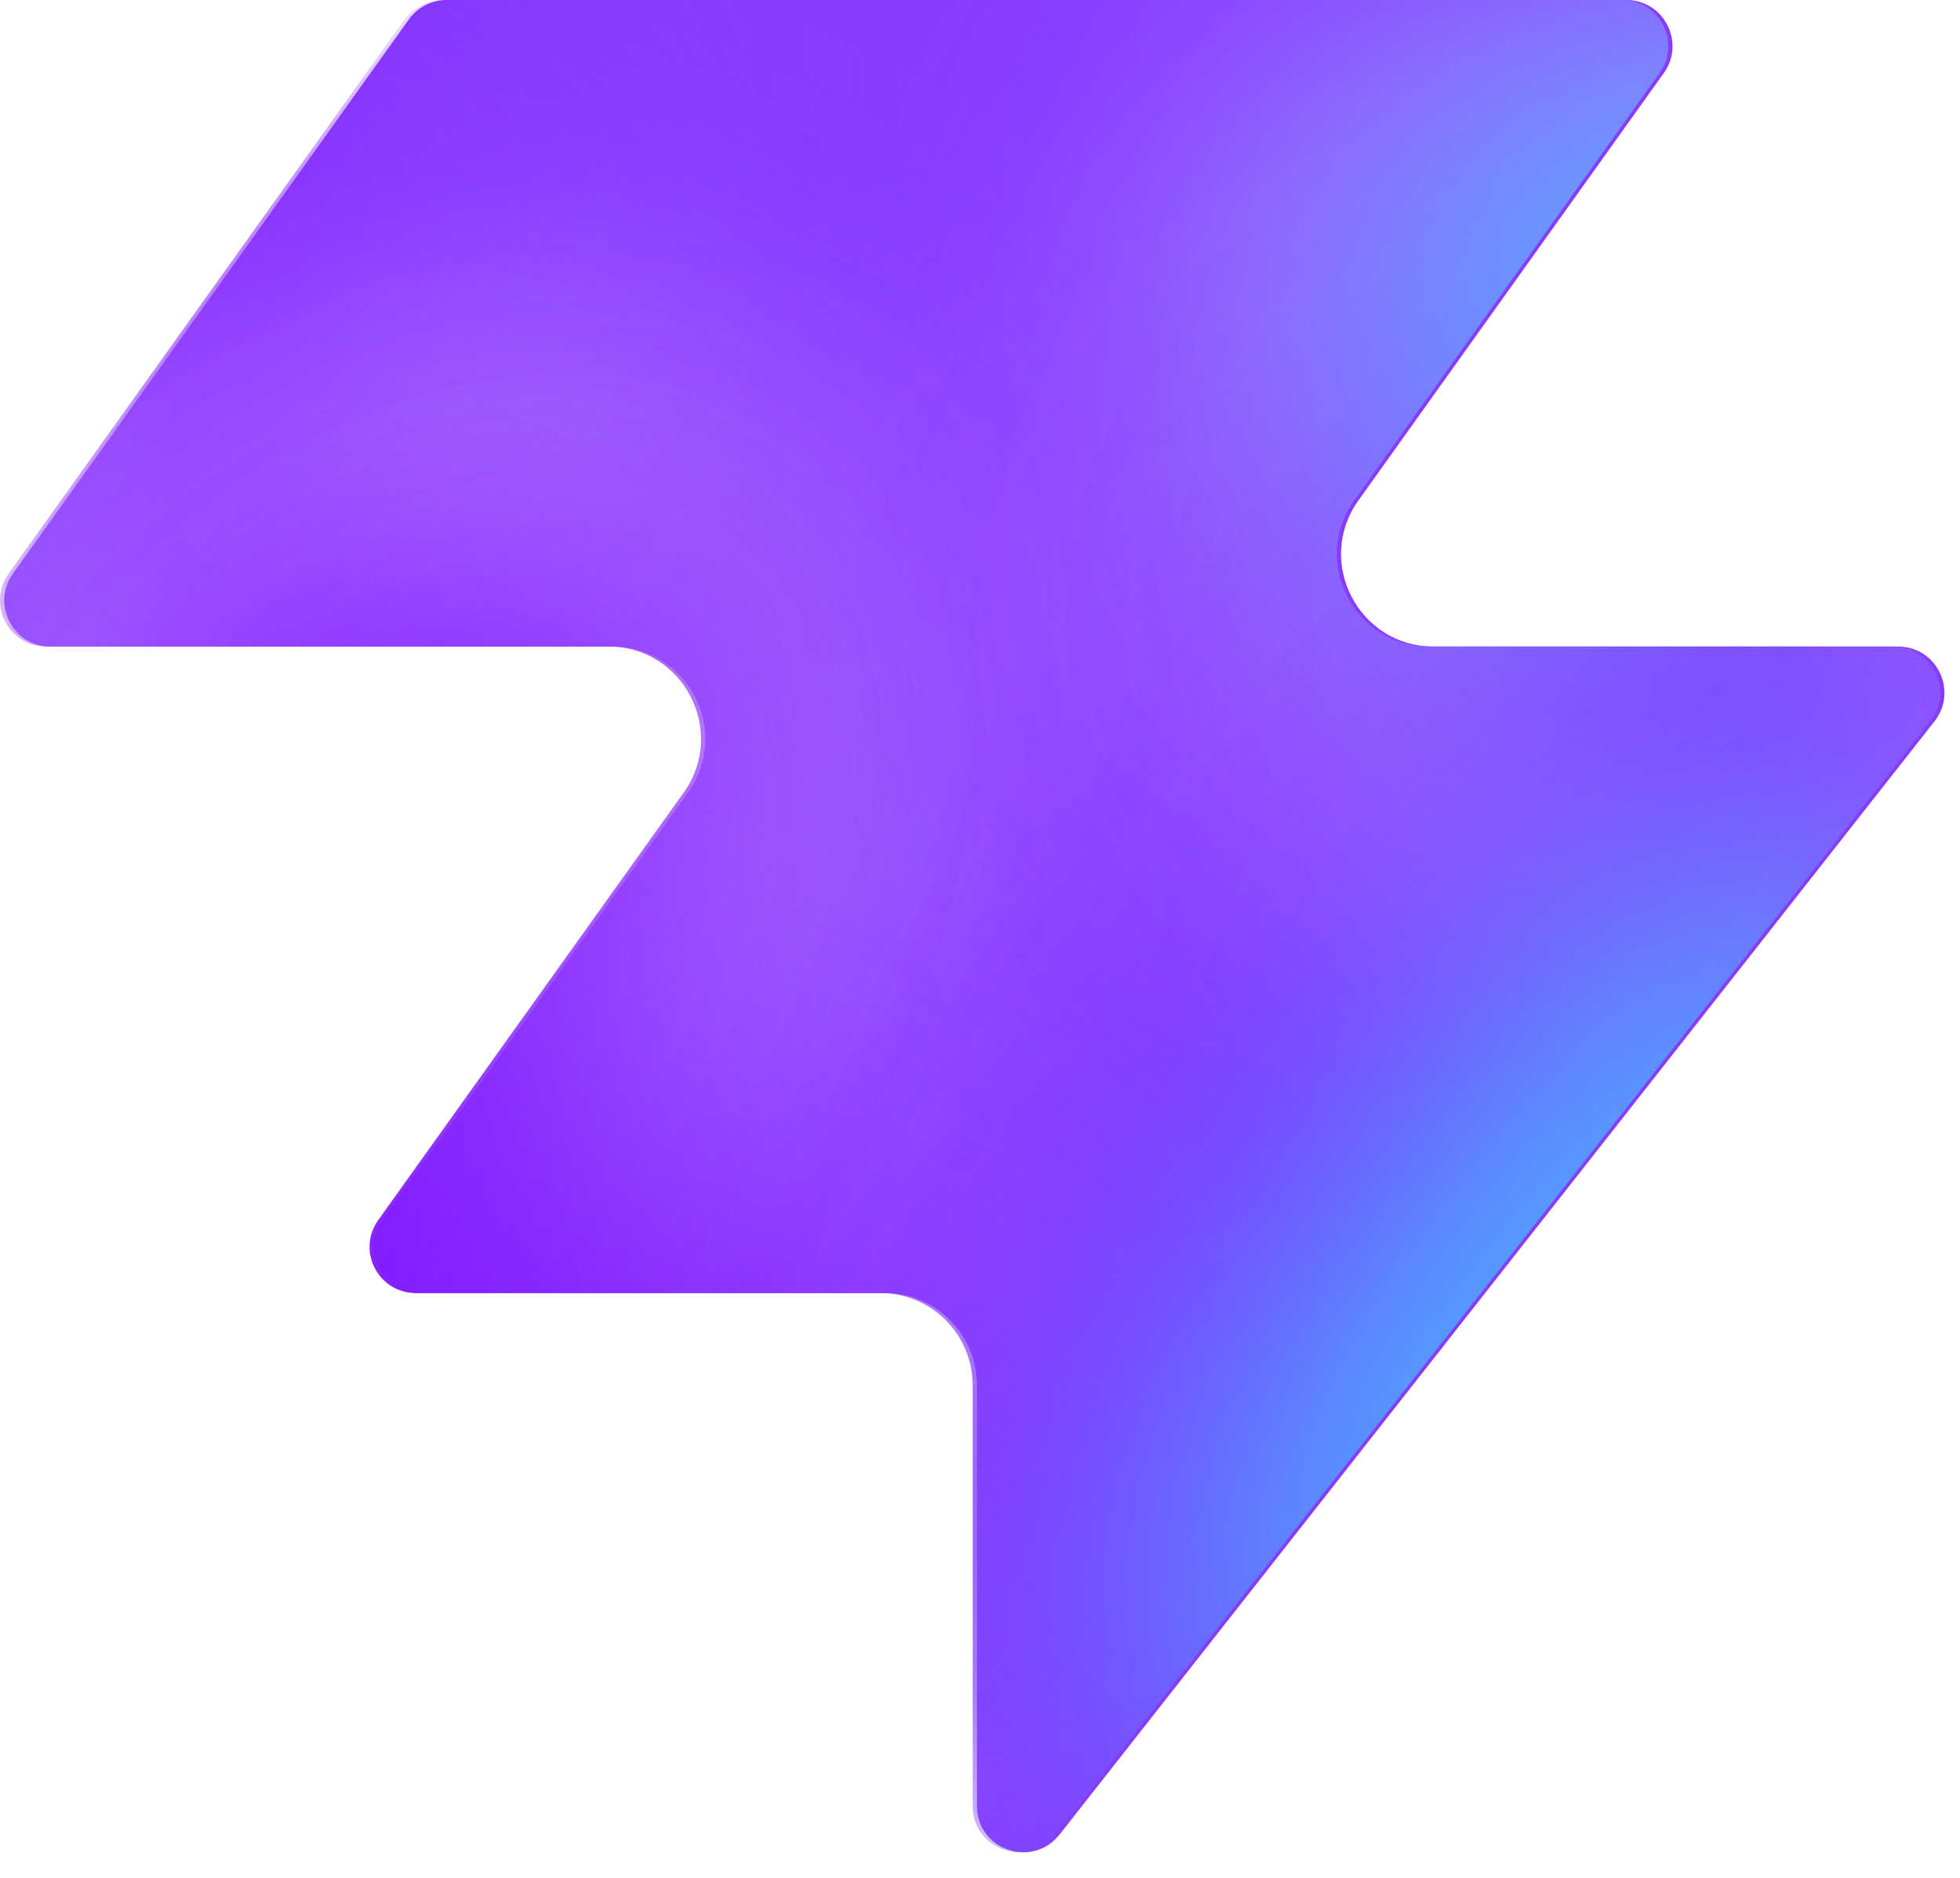
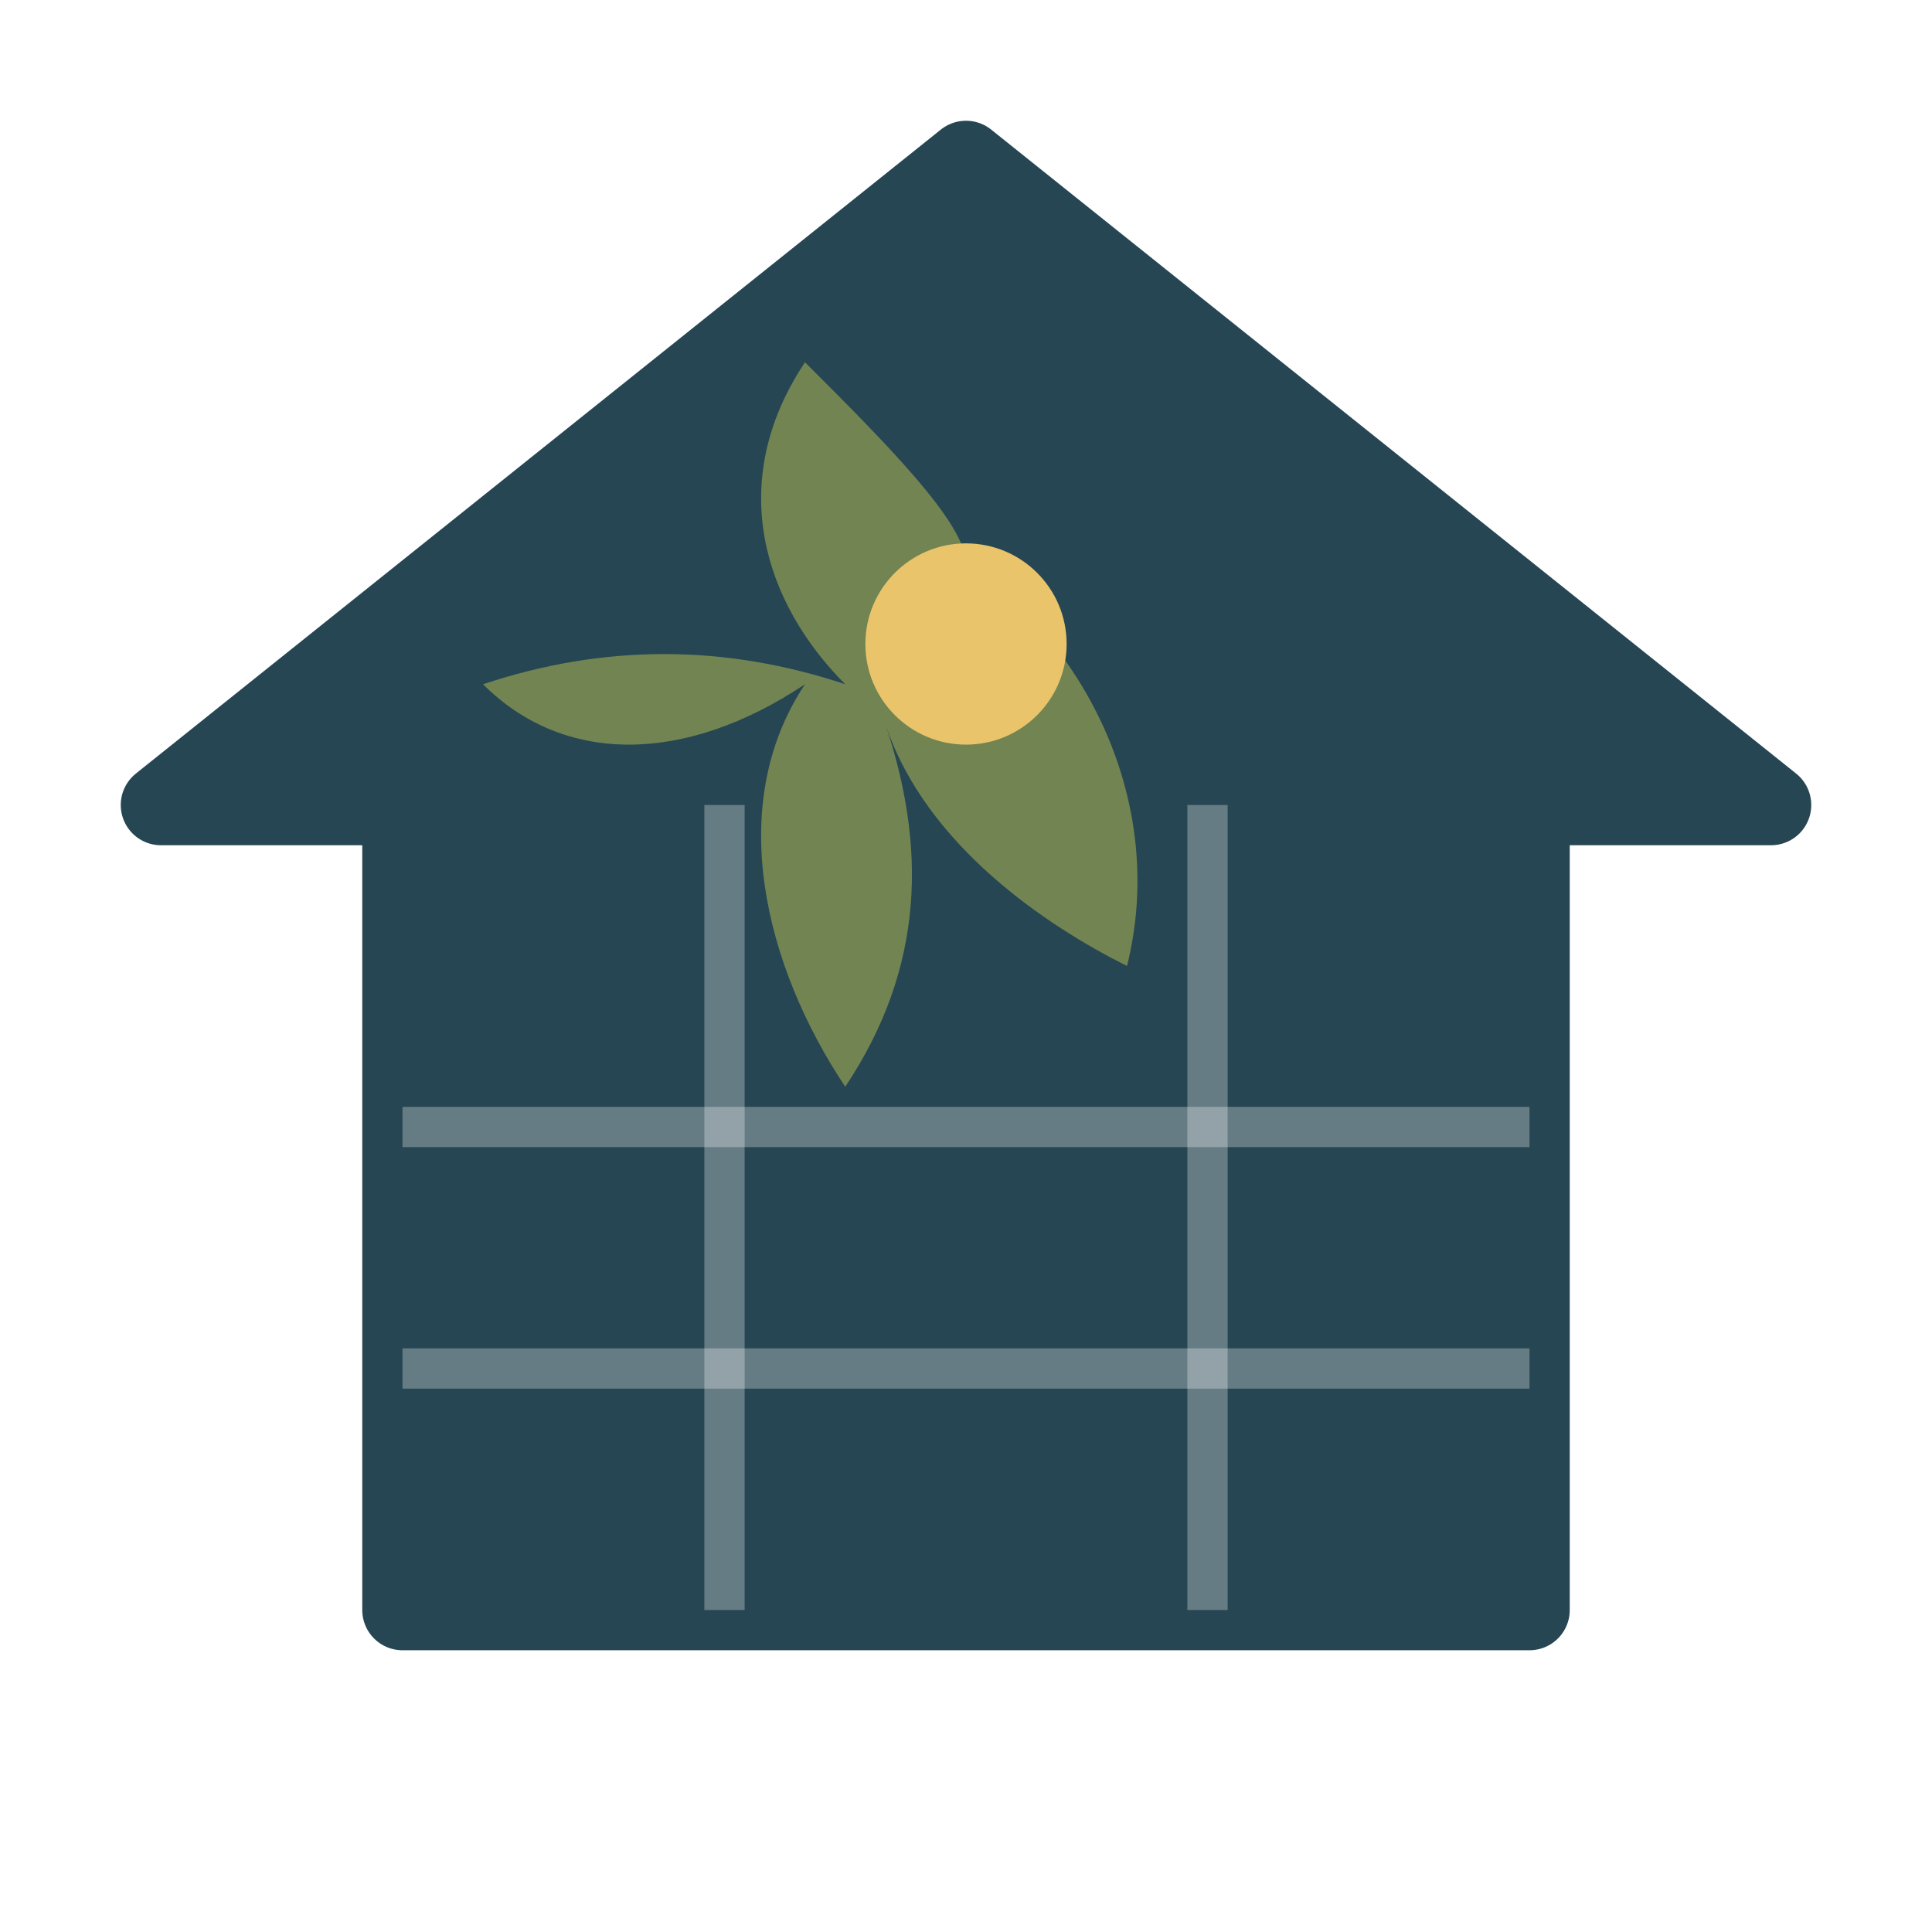
- <svg xmlns="http://www.w3.org/2000/svg" width="48" height="46" fill="none" viewBox="0 0 48 46">
-   <path fill="#863bff" d="M25.946 44.938c-.664.845-2.021.375-2.021-.698V33.937a2.26 2.26 0 0 0-2.262-2.262H10.287c-.92 0-1.456-1.04-.92-1.788l7.48-10.471c1.07-1.497 0-3.578-1.842-3.578H1.237c-.92 0-1.456-1.04-.92-1.788L10.013.474c.214-.297.556-.474.92-.474h28.894c.92 0 1.456 1.04.92 1.788l-7.48 10.471c-1.07 1.498 0 3.579 1.842 3.579h11.377c.943 0 1.473 1.088.89 1.83L25.947 44.94z" style="fill:#863bff;fill:color(display-p3 .525 .23 1);fill-opacity:1" />
-   <mask id="a" width="48" height="46" x="0" y="0" maskUnits="userSpaceOnUse" style="mask-type:alpha">
-     <path fill="#000" d="M25.842 44.938c-.664.844-2.021.375-2.021-.698V33.937a2.26 2.26 0 0 0-2.262-2.262H10.183c-.92 0-1.456-1.04-.92-1.788l7.48-10.471c1.07-1.498 0-3.579-1.842-3.579H1.133c-.92 0-1.456-1.04-.92-1.787L9.91.473c.214-.297.556-.474.92-.474h28.894c.92 0 1.456 1.04.92 1.788l-7.48 10.471c-1.07 1.498 0 3.578 1.842 3.578h11.377c.943 0 1.473 1.088.89 1.832L25.843 44.94z" style="fill:#000;fill-opacity:1" />
-   </mask>
-   <g mask="url(#a)">
-     <g filter="url(#b)">
-       <ellipse cx="5.508" cy="14.704" fill="#ede6ff" rx="5.508" ry="14.704" style="fill:#ede6ff;fill:color(display-p3 .927 .903 1);fill-opacity:1" transform="matrix(.00324 1 1 -.00324 -4.47 31.516)" />
-     </g>
-     <g filter="url(#c)">
-       <ellipse cx="10.399" cy="29.851" fill="#ede6ff" rx="10.399" ry="29.851" style="fill:#ede6ff;fill:color(display-p3 .927 .903 1);fill-opacity:1" transform="matrix(.00324 1 1 -.00324 -39.328 7.883)" />
-     </g>
-     <g filter="url(#d)">
-       <ellipse cx="5.508" cy="30.487" fill="#7e14ff" rx="5.508" ry="30.487" style="fill:#7e14ff;fill:color(display-p3 .492 .077 1);fill-opacity:1" transform="rotate(89.814 -25.913 -14.639)scale(1 -1)" />
-     </g>
-     <g filter="url(#e)">
-       <ellipse cx="5.508" cy="30.599" fill="#7e14ff" rx="5.508" ry="30.599" style="fill:#7e14ff;fill:color(display-p3 .492 .077 1);fill-opacity:1" transform="rotate(89.814 -32.644 -3.334)scale(1 -1)" />
-     </g>
-     <g filter="url(#f)">
-       <ellipse cx="5.508" cy="30.599" fill="#7e14ff" rx="5.508" ry="30.599" style="fill:#7e14ff;fill:color(display-p3 .492 .077 1);fill-opacity:1" transform="matrix(.00324 1 1 -.00324 -34.34 30.47)" />
-     </g>
-     <g filter="url(#g)">
-       <ellipse cx="14.072" cy="22.078" fill="#ede6ff" rx="14.072" ry="22.078" style="fill:#ede6ff;fill:color(display-p3 .927 .903 1);fill-opacity:1" transform="rotate(93.35 24.506 48.493)scale(-1 1)" />
-     </g>
-     <g filter="url(#h)">
-       <ellipse cx="3.47" cy="21.501" fill="#7e14ff" rx="3.47" ry="21.501" style="fill:#7e14ff;fill:color(display-p3 .492 .077 1);fill-opacity:1" transform="rotate(89.009 28.708 47.59)scale(-1 1)" />
-     </g>
-     <g filter="url(#i)">
-       <ellipse cx="3.47" cy="21.501" fill="#7e14ff" rx="3.47" ry="21.501" style="fill:#7e14ff;fill:color(display-p3 .492 .077 1);fill-opacity:1" transform="rotate(89.009 28.708 47.59)scale(-1 1)" />
-     </g>
-     <g filter="url(#j)">
-       <ellipse cx=".387" cy="8.972" fill="#7e14ff" rx="4.407" ry="29.108" style="fill:#7e14ff;fill:color(display-p3 .492 .077 1);fill-opacity:1" transform="rotate(39.51 .387 8.972)" />
-     </g>
-     <g filter="url(#k)">
-       <ellipse cx="47.523" cy="-6.092" fill="#7e14ff" rx="4.407" ry="29.108" style="fill:#7e14ff;fill:color(display-p3 .492 .077 1);fill-opacity:1" transform="rotate(37.892 47.523 -6.092)" />
-     </g>
-     <g filter="url(#l)">
-       <ellipse cx="41.412" cy="6.333" fill="#47bfff" rx="5.971" ry="9.665" style="fill:#47bfff;fill:color(display-p3 .28 .748 1);fill-opacity:1" transform="rotate(37.892 41.412 6.333)" />
-     </g>
-     <g filter="url(#m)">
-       <ellipse cx="-1.879" cy="38.332" fill="#7e14ff" rx="4.407" ry="29.108" style="fill:#7e14ff;fill:color(display-p3 .492 .077 1);fill-opacity:1" transform="rotate(37.892 -1.88 38.332)" />
-     </g>
-     <g filter="url(#n)">
-       <ellipse cx="-1.879" cy="38.332" fill="#7e14ff" rx="4.407" ry="29.108" style="fill:#7e14ff;fill:color(display-p3 .492 .077 1);fill-opacity:1" transform="rotate(37.892 -1.88 38.332)" />
-     </g>
-     <g filter="url(#o)">
-       <ellipse cx="35.651" cy="29.907" fill="#7e14ff" rx="4.407" ry="29.108" style="fill:#7e14ff;fill:color(display-p3 .492 .077 1);fill-opacity:1" transform="rotate(37.892 35.651 29.907)" />
-     </g>
-     <g filter="url(#p)">
-       <ellipse cx="38.418" cy="32.4" fill="#47bfff" rx="5.971" ry="15.297" style="fill:#47bfff;fill:color(display-p3 .28 .748 1);fill-opacity:1" transform="rotate(37.892 38.418 32.4)" />
-     </g>
-   </g>
-   <defs>
-     <filter id="b" width="60.045" height="41.654" x="-19.77" y="16.149" color-interpolation-filters="sRGB" filterUnits="userSpaceOnUse">
-       <feFlood flood-opacity="0" result="BackgroundImageFix" />
-       <feBlend in="SourceGraphic" in2="BackgroundImageFix" result="shape" />
-       <feGaussianBlur result="effect1_foregroundBlur_2002_17158" stdDeviation="7.659" />
-     </filter>
-     <filter id="c" width="90.34" height="51.437" x="-54.613" y="-7.533" color-interpolation-filters="sRGB" filterUnits="userSpaceOnUse">
-       <feFlood flood-opacity="0" result="BackgroundImageFix" />
-       <feBlend in="SourceGraphic" in2="BackgroundImageFix" result="shape" />
-       <feGaussianBlur result="effect1_foregroundBlur_2002_17158" stdDeviation="7.659" />
-     </filter>
-     <filter id="d" width="79.355" height="29.4" x="-49.64" y="2.03" color-interpolation-filters="sRGB" filterUnits="userSpaceOnUse">
-       <feFlood flood-opacity="0" result="BackgroundImageFix" />
-       <feBlend in="SourceGraphic" in2="BackgroundImageFix" result="shape" />
-       <feGaussianBlur result="effect1_foregroundBlur_2002_17158" stdDeviation="4.596" />
-     </filter>
-     <filter id="e" width="79.579" height="29.4" x="-45.045" y="20.029" color-interpolation-filters="sRGB" filterUnits="userSpaceOnUse">
-       <feFlood flood-opacity="0" result="BackgroundImageFix" />
-       <feBlend in="SourceGraphic" in2="BackgroundImageFix" result="shape" />
-       <feGaussianBlur result="effect1_foregroundBlur_2002_17158" stdDeviation="4.596" />
-     </filter>
-     <filter id="f" width="79.579" height="29.4" x="-43.513" y="21.178" color-interpolation-filters="sRGB" filterUnits="userSpaceOnUse">
-       <feFlood flood-opacity="0" result="BackgroundImageFix" />
-       <feBlend in="SourceGraphic" in2="BackgroundImageFix" result="shape" />
-       <feGaussianBlur result="effect1_foregroundBlur_2002_17158" stdDeviation="4.596" />
-     </filter>
-     <filter id="g" width="74.749" height="58.852" x="15.756" y="-17.901" color-interpolation-filters="sRGB" filterUnits="userSpaceOnUse">
-       <feFlood flood-opacity="0" result="BackgroundImageFix" />
-       <feBlend in="SourceGraphic" in2="BackgroundImageFix" result="shape" />
-       <feGaussianBlur result="effect1_foregroundBlur_2002_17158" stdDeviation="7.659" />
-     </filter>
-     <filter id="h" width="61.377" height="25.362" x="23.548" y="2.284" color-interpolation-filters="sRGB" filterUnits="userSpaceOnUse">
-       <feFlood flood-opacity="0" result="BackgroundImageFix" />
-       <feBlend in="SourceGraphic" in2="BackgroundImageFix" result="shape" />
-       <feGaussianBlur result="effect1_foregroundBlur_2002_17158" stdDeviation="4.596" />
-     </filter>
-     <filter id="i" width="61.377" height="25.362" x="23.548" y="2.284" color-interpolation-filters="sRGB" filterUnits="userSpaceOnUse">
-       <feFlood flood-opacity="0" result="BackgroundImageFix" />
-       <feBlend in="SourceGraphic" in2="BackgroundImageFix" result="shape" />
-       <feGaussianBlur result="effect1_foregroundBlur_2002_17158" stdDeviation="4.596" />
-     </filter>
-     <filter id="j" width="56.045" height="63.649" x="-27.636" y="-22.853" color-interpolation-filters="sRGB" filterUnits="userSpaceOnUse">
-       <feFlood flood-opacity="0" result="BackgroundImageFix" />
-       <feBlend in="SourceGraphic" in2="BackgroundImageFix" result="shape" />
-       <feGaussianBlur result="effect1_foregroundBlur_2002_17158" stdDeviation="4.596" />
-     </filter>
-     <filter id="k" width="54.814" height="64.646" x="20.116" y="-38.415" color-interpolation-filters="sRGB" filterUnits="userSpaceOnUse">
-       <feFlood flood-opacity="0" result="BackgroundImageFix" />
-       <feBlend in="SourceGraphic" in2="BackgroundImageFix" result="shape" />
-       <feGaussianBlur result="effect1_foregroundBlur_2002_17158" stdDeviation="4.596" />
-     </filter>
-     <filter id="l" width="33.541" height="35.313" x="24.641" y="-11.323" color-interpolation-filters="sRGB" filterUnits="userSpaceOnUse">
-       <feFlood flood-opacity="0" result="BackgroundImageFix" />
-       <feBlend in="SourceGraphic" in2="BackgroundImageFix" result="shape" />
-       <feGaussianBlur result="effect1_foregroundBlur_2002_17158" stdDeviation="4.596" />
-     </filter>
-     <filter id="m" width="54.814" height="64.646" x="-29.286" y="6.009" color-interpolation-filters="sRGB" filterUnits="userSpaceOnUse">
-       <feFlood flood-opacity="0" result="BackgroundImageFix" />
-       <feBlend in="SourceGraphic" in2="BackgroundImageFix" result="shape" />
-       <feGaussianBlur result="effect1_foregroundBlur_2002_17158" stdDeviation="4.596" />
-     </filter>
-     <filter id="n" width="54.814" height="64.646" x="-29.286" y="6.009" color-interpolation-filters="sRGB" filterUnits="userSpaceOnUse">
-       <feFlood flood-opacity="0" result="BackgroundImageFix" />
-       <feBlend in="SourceGraphic" in2="BackgroundImageFix" result="shape" />
-       <feGaussianBlur result="effect1_foregroundBlur_2002_17158" stdDeviation="4.596" />
-     </filter>
-     <filter id="o" width="54.814" height="64.646" x="8.244" y="-2.416" color-interpolation-filters="sRGB" filterUnits="userSpaceOnUse">
-       <feFlood flood-opacity="0" result="BackgroundImageFix" />
-       <feBlend in="SourceGraphic" in2="BackgroundImageFix" result="shape" />
-       <feGaussianBlur result="effect1_foregroundBlur_2002_17158" stdDeviation="4.596" />
-     </filter>
-     <filter id="p" width="39.409" height="43.623" x="18.713" y="10.588" color-interpolation-filters="sRGB" filterUnits="userSpaceOnUse">
-       <feFlood flood-opacity="0" result="BackgroundImageFix" />
-       <feBlend in="SourceGraphic" in2="BackgroundImageFix" result="shape" />
-       <feGaussianBlur result="effect1_foregroundBlur_2002_17158" stdDeviation="4.596" />
-     </filter>
-   </defs>
+ <svg xmlns="http://www.w3.org/2000/svg" width="48" height="48" viewBox="0 0 48 48" fill="none">
+   <path d="M24 4L4 20h6v20h28V20h6L24 4z" fill="#264653" stroke="#264653" stroke-width="2" stroke-linejoin="round" />
+   <line x1="10" y1="28" x2="38" y2="28" stroke="#FAFAFA" stroke-width="1" opacity="0.3" />
+   <line x1="10" y1="34" x2="38" y2="34" stroke="#FAFAFA" stroke-width="1" opacity="0.3" />
+   <line x1="18" y1="20" x2="18" y2="40" stroke="#FAFAFA" stroke-width="1" opacity="0.3" />
+   <line x1="30" y1="20" x2="30" y2="40" stroke="#FAFAFA" stroke-width="1" opacity="0.3" />
+   <path d="M24 14c3 2 5 6 4 10-2-1-5-3-6-6 1 3 1 6-1 9-2-3-3-7-1-10-3 2-6 2-8 0 3-1 6-1 9 0-2-2-3-5-1-8 2 2 4 4 4 5z" fill="#7A8B52" opacity="0.9" />
+   <circle cx="24" cy="16" r="2.5" fill="#E9C46A" />
</svg>
